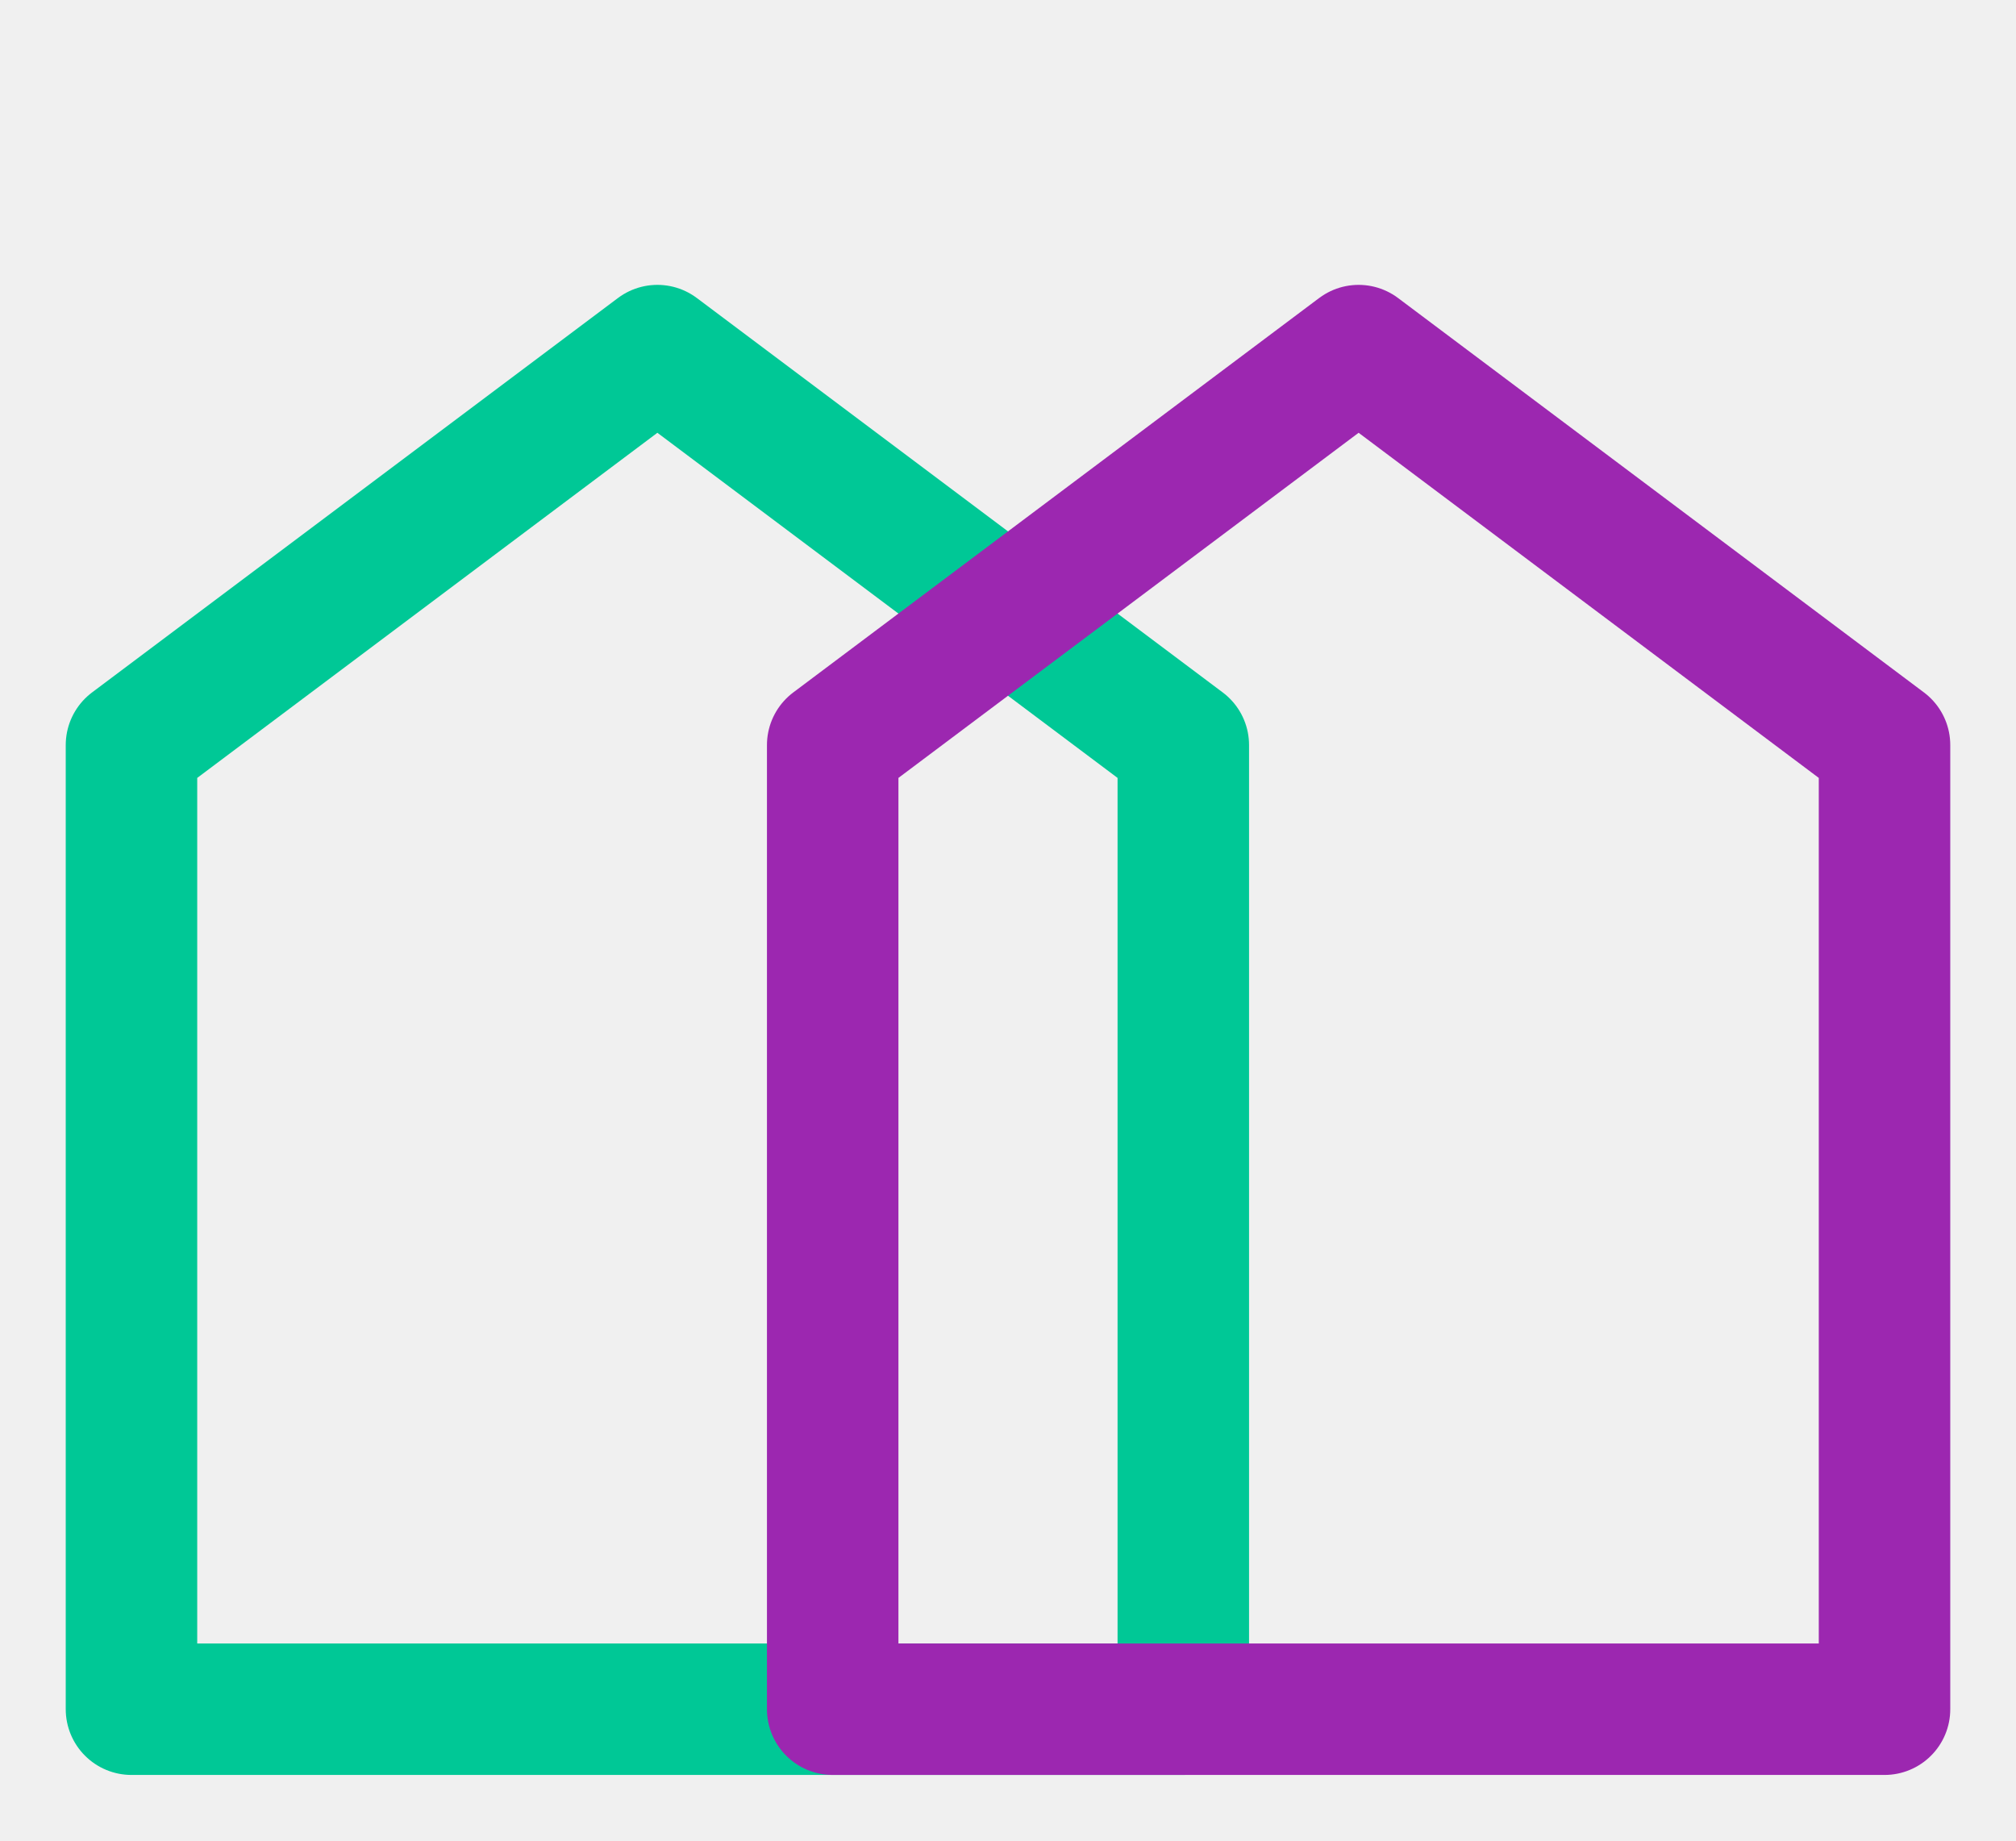
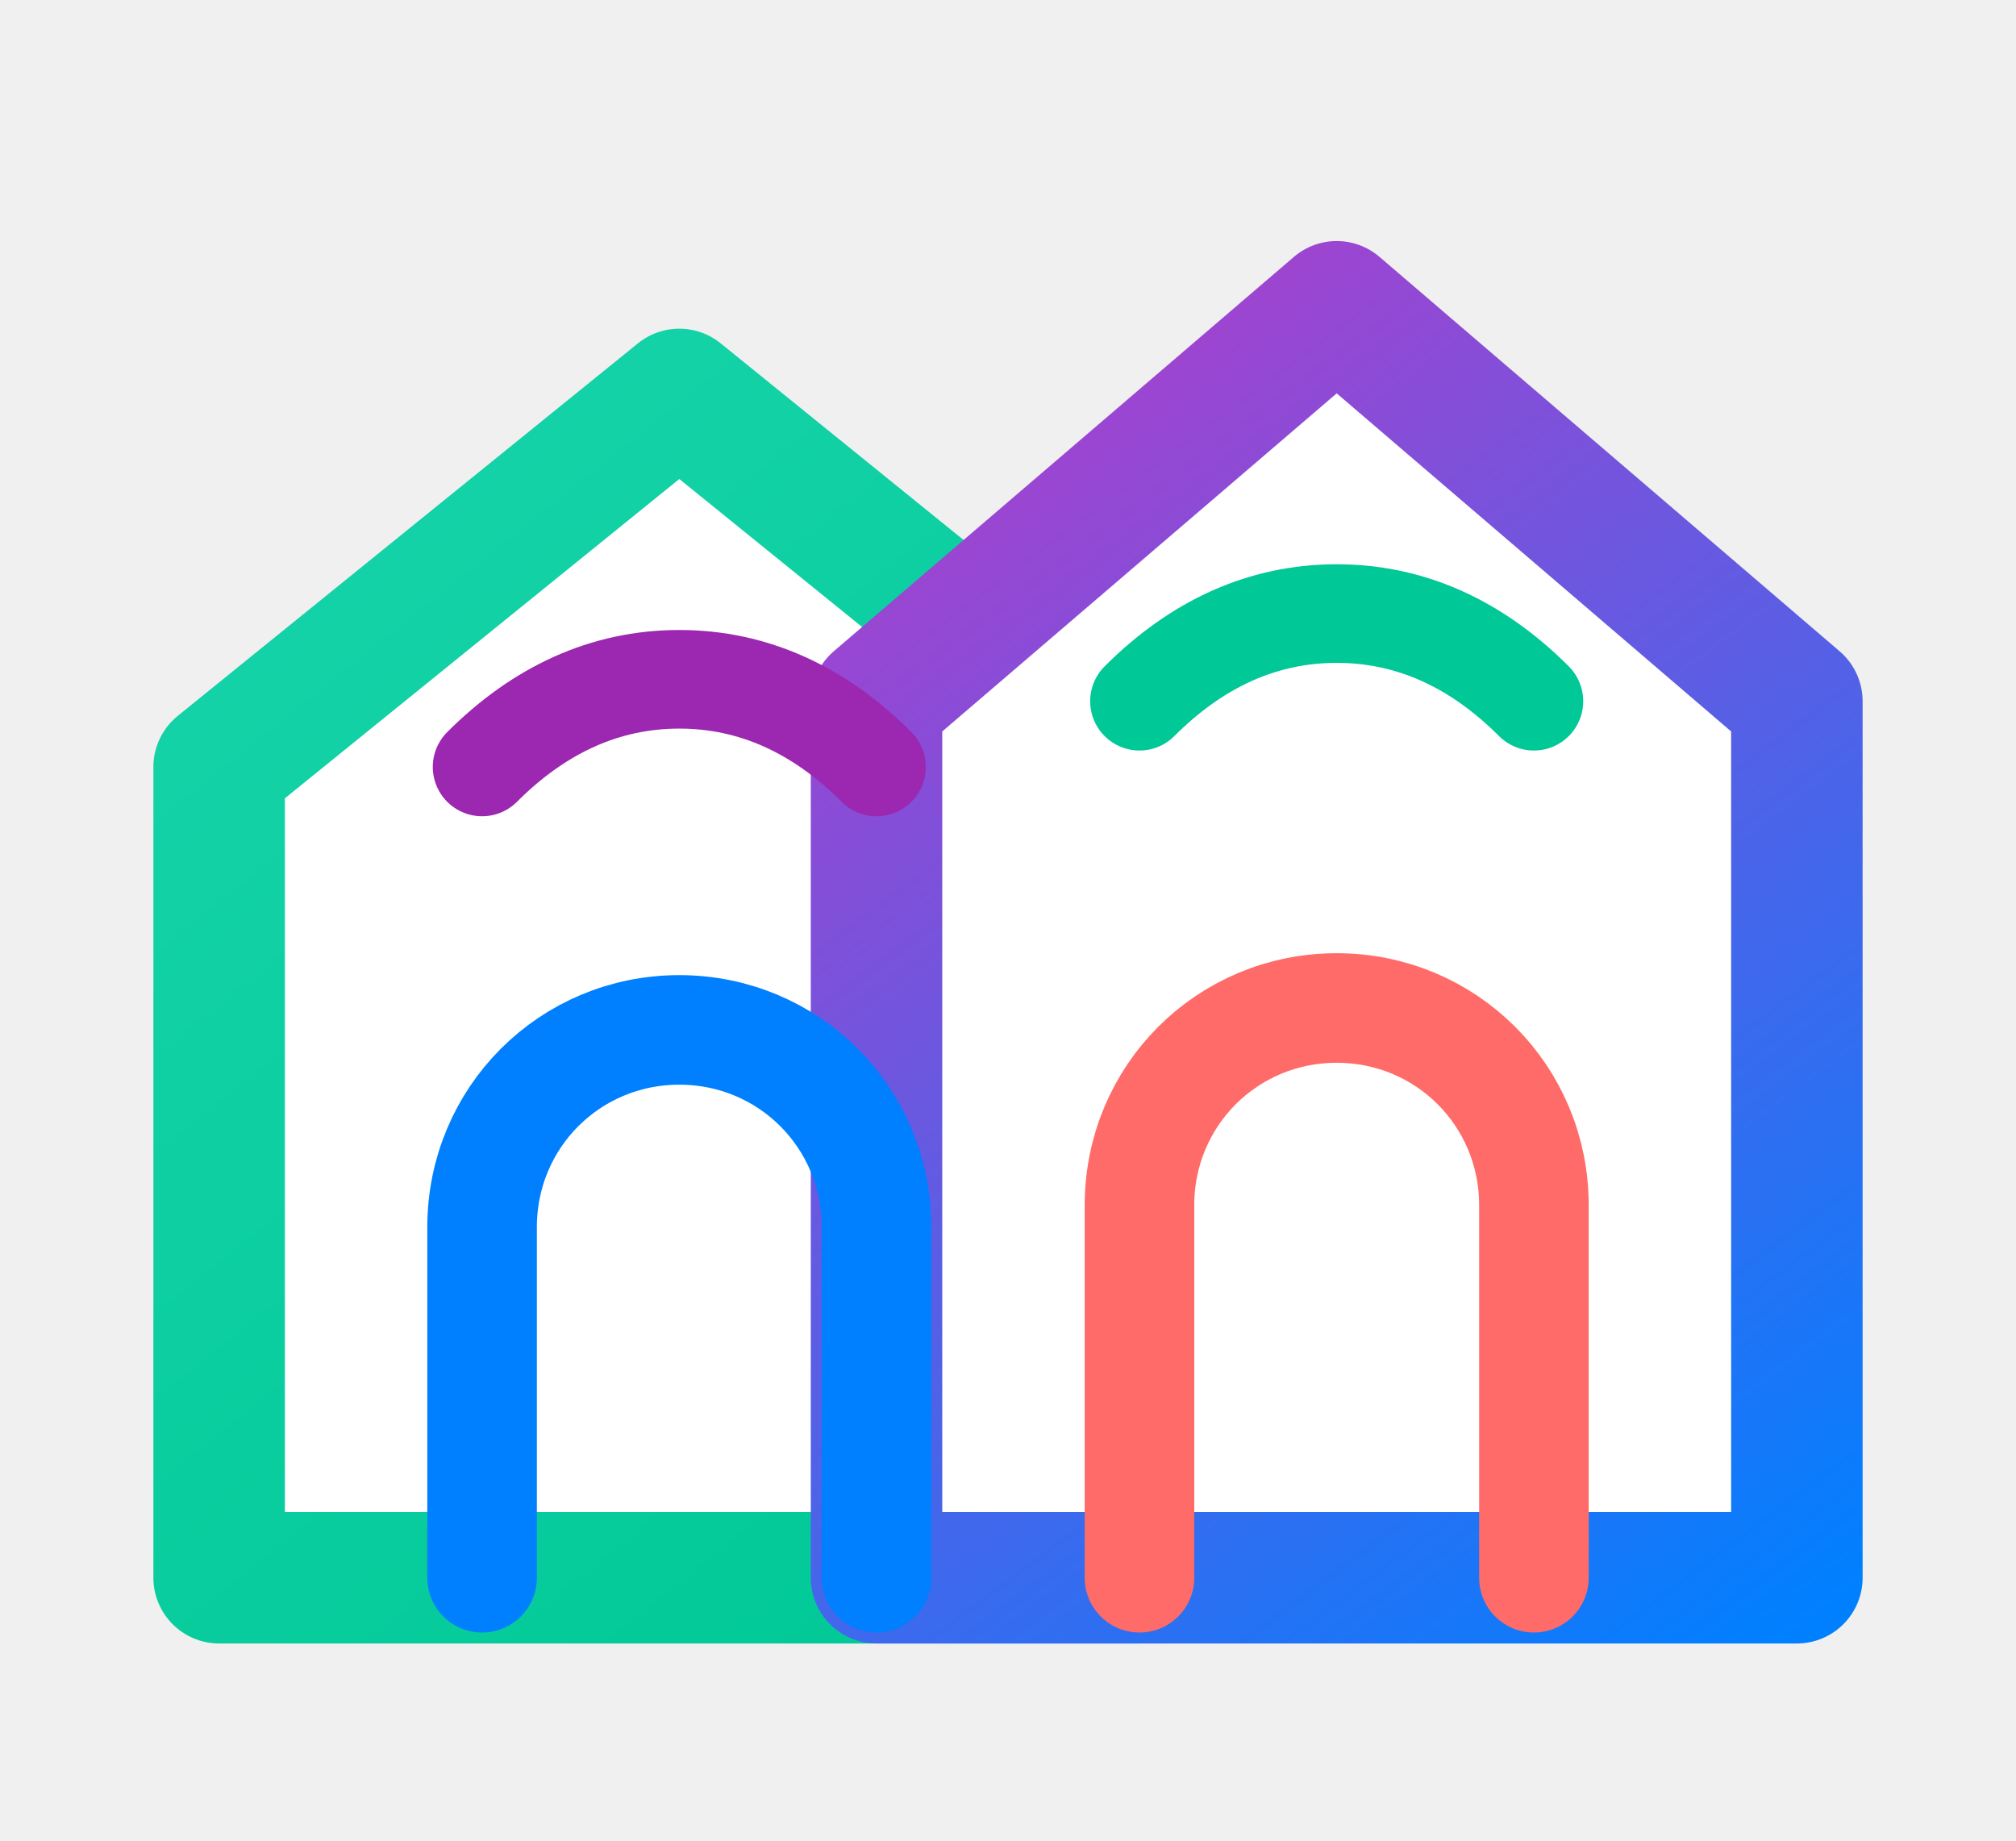
- <svg xmlns="http://www.w3.org/2000/svg" width="92" height="84" viewBox="0 0 92 84" fill="none">
-   <path d="M6 34L30 16L54 34V78H6V34Z" stroke="#00C896" stroke-width="6" stroke-linejoin="round" />
-   <path d="M38 34L62 16L86 34V78H38V34Z" stroke="#9C27B0" stroke-width="6" stroke-linejoin="round" />
+ <svg xmlns="http://www.w3.org/2000/svg" width="92" height="84" viewBox="0 0 92 84" fill="none" role="img" aria-label="Domy rodziny">
+   <defs>
+     <linearGradient id="family-left" x1="8" y1="18" x2="52" y2="73" gradientUnits="userSpaceOnUse">
+       <stop stop-color="#17D4AA" />
+       <stop offset="1" stop-color="#00C896" />
+     </linearGradient>
+     <linearGradient id="family-right" x1="40" y1="14" x2="84" y2="73" gradientUnits="userSpaceOnUse">
+       <stop stop-color="#B43CCA" />
+       <stop offset="1" stop-color="#0080FF" />
+     </linearGradient>
+   </defs>
+   <path d="M31 18L10 35V72H52V35L31 18Z" fill="#fff" stroke="url(#family-left)" stroke-width="6" stroke-linejoin="round" />
+   <path d="M61 14L40 32V72H82V32L61 14Z" fill="#fff" stroke="url(#family-right)" stroke-width="6" stroke-linejoin="round" />
+   <path d="M22 72V56C22 51 26 47 31 47C36 47 40 51 40 56V72" stroke="#0080FF" stroke-width="5" stroke-linecap="round" />
+   <path d="M52 72V55C52 50 56 46 61 46C66 46 70 50 70 55V72" stroke="#FF6B68" stroke-width="5" stroke-linecap="round" />
+   <path d="M22 35C24.6 32.4 27.6 31 31 31C34.4 31 37.4 32.4 40 35" stroke="#9C27B0" stroke-width="4.5" stroke-linecap="round" />
+   <path d="M52 32C54.6 29.4 57.6 28 61 28C64.4 28 67.4 29.4 70 32" stroke="#00C896" stroke-width="4.5" stroke-linecap="round" />
</svg>
